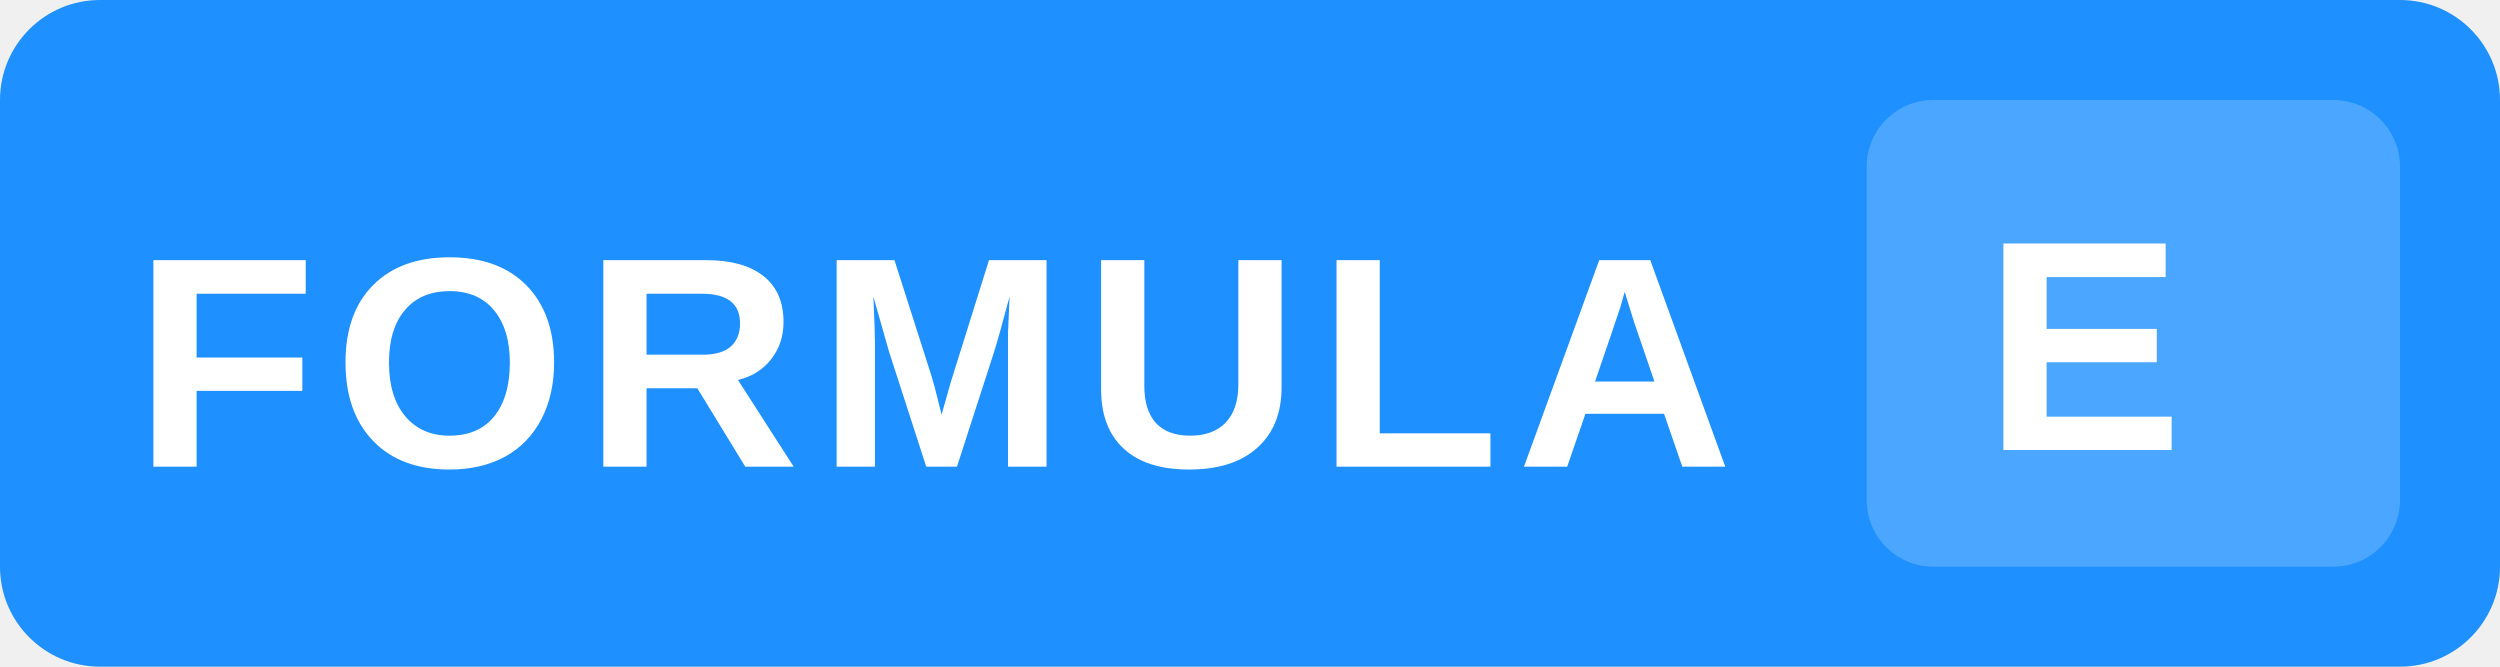
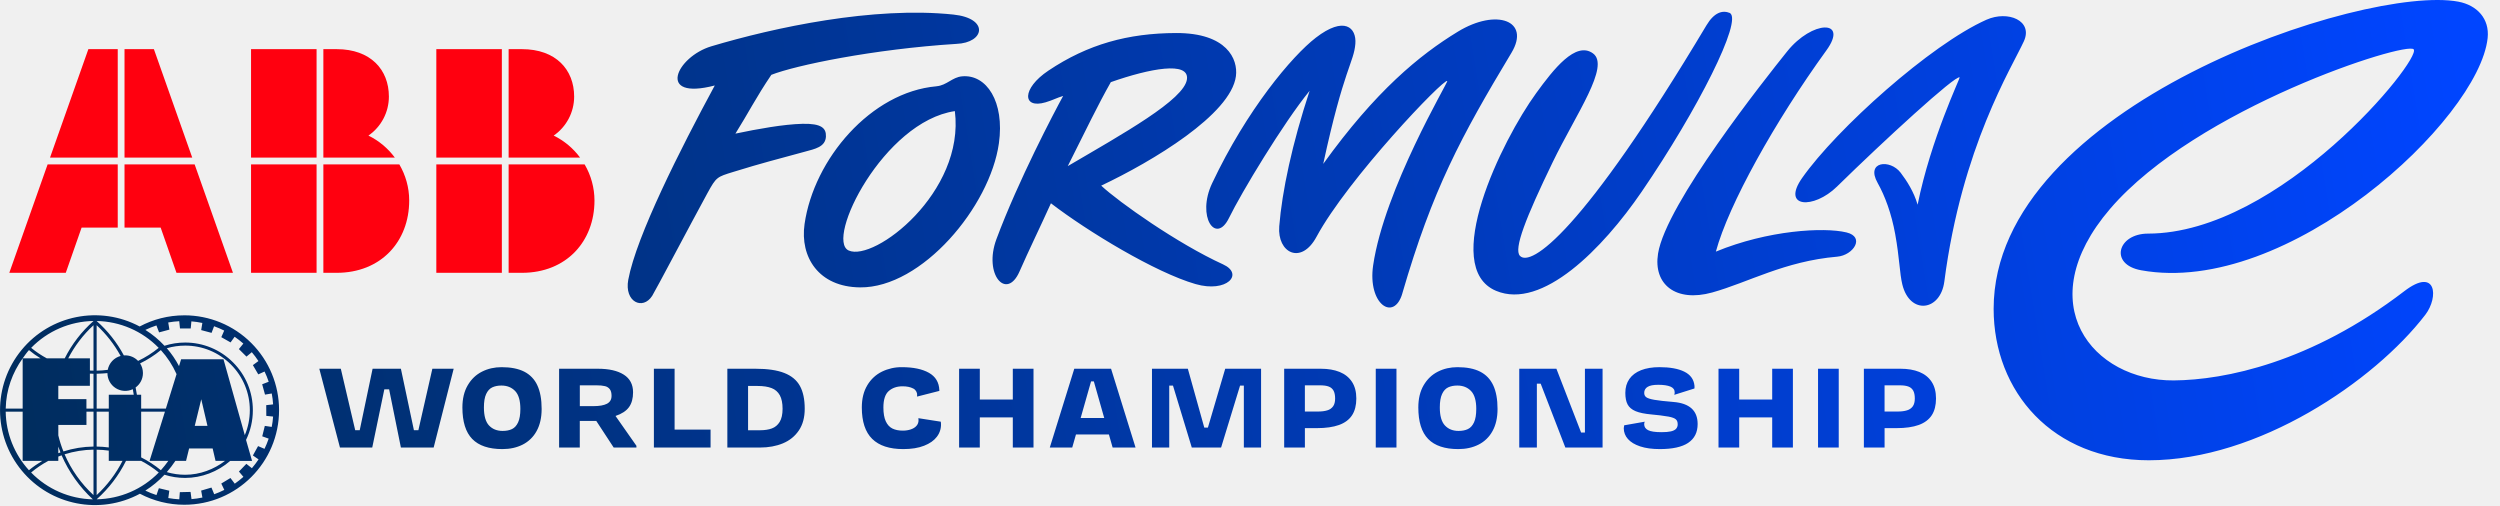
- <svg xmlns="http://www.w3.org/2000/svg" viewBox="0 0 150 40" fill="none">
-   <rect width="150" height="40" rx="6" fill="#1E90FF" />
-   <text x="8" y="28" font-family="Arial Black, Arial, sans-serif" font-weight="900" font-size="18" fill="white" letter-spacing="1">FORMULA</text>
-   <rect x="112" y="6" width="32" height="28" rx="4" fill="white" fill-opacity="0.2" />
-   <text x="119" y="27" font-family="Arial Black, Arial, sans-serif" font-weight="900" font-size="18" fill="white">E</text>
+ <svg xmlns="http://www.w3.org/2000/svg" width="198" height="40" fill="none">
+   <g clip-path="url(#a)">
+     <path d="M14.598 24.974c-1.278 0-2.483.32-3.536.884a7.516 7.516 0 1 0 .019 13.246 7.5 7.5 0 0 0 3.515.872 7.5 7.5 0 0 0 7.506-7.5 7.5 7.5 0 0 0-7.506-7.503l.002.002ZM2.295 27.727c.29.242.595.46.914.653H1.797c.16-.222.313-.45.497-.653h.001Zm-.5.656v3.976H.453c.027-1.487.533-2.849 1.34-3.976h.002Zm-1.34 4.221h1.339v3.898h1.552a8.778 8.778 0 0 0-1.055.739 7.045 7.045 0 0 1-1.84-4.637h.003Zm2.01 4.818a8.08 8.08 0 0 1 1.357-.92h.796v-.341a7.6 7.6 0 0 1 .262-.1 10.468 10.468 0 0 0 2.475 3.488 7.04 7.04 0 0 1-4.89-2.126v-.001Zm2.153-1.529v-.522c.05.154.108.31.17.461l-.17.061Zm2.787 3.318a9.567 9.567 0 0 1-2.29-3.23 7.962 7.962 0 0 1 2.29-.369v3.599Zm0-3.844a8.102 8.102 0 0 0-2.382.387 8.944 8.944 0 0 1-.404-1.27v-.831h2.228v-1.049h.56v2.763h-.002Zm0-3.006h-.56v-.752H4.618v-1.053h2.5v-.964c.095.003.193.008.286.008v2.76h.001Zm0-3.006c-.093 0-.19-.003-.284-.008v-.967H5.404a9.55 9.55 0 0 1 2.001-2.623v3.598Zm-2.28-.975h-1.42a7.787 7.787 0 0 1-1.237-.83 7.038 7.038 0 0 1 4.939-2.128 9.814 9.814 0 0 0-2.28 2.958h-.002Zm7.443-.83a7.99 7.99 0 0 1-1.632 1.034 1.403 1.403 0 0 0-1.023-.44l-.104.003a9.789 9.789 0 0 0-2.156-2.724 7.039 7.039 0 0 1 4.915 2.127Zm.763 8.952a8.039 8.039 0 0 1-.59.739 8.327 8.327 0 0 0-1.561-1.016v-3.62h1.882l-1.217 3.897h1.487-.001Zm.56 0h.844l.243-.986h1.863l.23.986h.75c-.866.666-1.98 1.099-3.154 1.099-.498 0-.984-.07-1.456-.21a8.44 8.44 0 0 0 .68-.89Zm1.534-2.775.514-2.105.492 2.105h-1.006Zm2.273-5.273h-3.353l-.167.542a7.484 7.484 0 0 0-.965-1.416c.47-.139.96-.208 1.456-.208 1.369 0 2.65.532 3.617 1.495a5.092 5.092 0 0 1 1.5 3.616c0 .702-.14 1.373-.398 1.98l-1.688-6.01h-.002Zm-3.715 1.176-.846 2.73H11.18v-1.098h-.338a7.418 7.418 0 0 0-.102-.574c.352-.255.581-.67.581-1.14 0-.283-.083-.547-.226-.767a8.305 8.305 0 0 0 1.645-1.054c.509.558.929 1.2 1.242 1.901l.001.002Zm-6.328-3.873a9.605 9.605 0 0 1 1.898 2.434c-.52.139-.92.566-1.02 1.1-.29.04-.584.06-.878.065V25.757Zm0 3.843c.286-.005.57-.024.854-.049a1.408 1.408 0 0 0 2.008 1.274c.028.146.053.29.077.44H8.616v1.097h-.96V29.6Zm0 3.004h.96v2.835a7.83 7.83 0 0 0-.96-.072v-2.763Zm0 3.011c.322.002.643.032.96.074v.813h1.089a9.751 9.751 0 0 1-2.049 2.709v-3.596Zm0 3.93a10.037 10.037 0 0 0 2.324-3.043h1.203c.492.255.96.564 1.393.92a7.026 7.026 0 0 1-4.92 2.122ZM20.476 28.59l-.448.328.428.732.497-.226c.124.26.236.531.328.81l-.517.2.225.82.533-.09c.055.282.091.57.108.863l-.545.062.006.849.538.053a6.21 6.21 0 0 1-.109.82l-.547-.08-.204.826.51.182a7.32 7.32 0 0 1-.33.809l-.51-.217-.41.742.449.31a7.544 7.544 0 0 1-.528.699l-.439-.346-.588.61.355.42a7.63 7.63 0 0 1-.685.542l-.341-.45-.727.438.24.503c-.26.132-.527.247-.8.343l-.218-.527-.816.24.1.55c-.282.06-.57.101-.864.125l-.075-.57-.85.02-.043.566a7.173 7.173 0 0 1-.87-.1l.08-.583-.827-.196-.19.542a6.832 6.832 0 0 1-.882-.352 7.706 7.706 0 0 0 1.516-1.258 5.399 5.399 0 0 0 1.635.253c1.308 0 2.59-.496 3.566-1.345h1.737l-.478-1.665c.354-.727.54-1.522.54-2.352 0-1.433-.556-2.78-1.572-3.791a5.333 5.333 0 0 0-3.792-1.57c-.558 0-1.11.086-1.635.256a7.541 7.541 0 0 0-1.514-1.257c.282-.135.576-.253.876-.353l.21.55.818-.219-.093-.567c.287-.05.577-.085.871-.1l.06.576.85-.003.053-.56c.294.024.583.065.868.126l-.092.566.822.219.199-.525c.273.1.542.212.802.344l-.23.522.734.415.322-.448c.241.166.469.349.69.54l-.353.436.6.596.423-.349c.19.223.367.458.525.701l.008-.005Zm6.516.614 1.14 4.867h.358l1.019-4.867h2.242l1.031 4.867h.354l1.107-4.867h1.688l-1.585 6.24h-2.595l-.933-4.61h-.379l-.957 4.61h-2.558l-1.635-6.24h1.703Zm10.41 5.564c-.52-.535-.78-1.367-.78-2.498 0-.694.142-1.28.424-1.76.281-.48.657-.838 1.127-1.075.47-.238.987-.355 1.553-.355.727 0 1.323.117 1.79.353a2.25 2.25 0 0 1 1.04 1.084c.228.487.342 1.11.342 1.869 0 .693-.134 1.278-.4 1.756a2.571 2.571 0 0 1-1.1 1.07c-.467.236-1.003.356-1.609.356-1.07 0-1.866-.267-2.386-.8Zm1.328-1.071c.27.288.63.432 1.08.432.287 0 .534-.048.739-.146.204-.097.364-.273.484-.53.12-.256.18-.611.18-1.067 0-.657-.14-1.13-.414-1.418-.277-.288-.639-.433-1.088-.433-.283 0-.525.05-.728.146-.203.098-.363.274-.481.529s-.176.608-.176 1.061c0 .663.135 1.138.405 1.428l-.001-.002Zm5.551 1.747v-6.24h3.07c.876 0 1.56.155 2.052.468.49.311.736.778.736 1.4 0 .482-.107.874-.322 1.172-.216.3-.57.533-1.068.7l1.656 2.363v.137h-1.802l-1.377-2.105h-1.307v2.105h-1.64.002Zm2.722-3.278c.468 0 .823-.063 1.067-.189.242-.126.365-.335.365-.626 0-.228-.046-.4-.135-.522a.665.665 0 0 0-.38-.245 2.53 2.53 0 0 0-.625-.064h-1.373v1.647h1.082l-.001-.001Zm6.424 1.86h2.85v1.418h-4.489v-6.24h1.64v4.822h-.001Zm4.18-4.822h2.222c.954 0 1.716.111 2.286.335.57.223.982.564 1.237 1.025.255.46.382 1.064.382 1.81 0 .685-.154 1.257-.464 1.716-.31.46-.73.8-1.262 1.022-.533.222-1.137.333-1.815.333h-2.587v-6.24l.001-.001Zm2.583 4.872c.367 0 .68-.047.94-.143.261-.096.467-.269.62-.517.152-.25.23-.596.23-1.041 0-.445-.073-.81-.22-1.074a1.236 1.236 0 0 0-.65-.564c-.288-.112-.659-.169-1.11-.169h-.753v3.508h.945-.002Zm8.5-3.566c.29-.48.677-.838 1.158-1.075a3.51 3.51 0 0 1 1.576-.355c.899 0 1.613.147 2.142.444.53.298.805.755.83 1.373v.063l-1.765.45c.003-.03.005-.073.005-.125a.553.553 0 0 0-.324-.522c-.217-.111-.492-.168-.829-.168-.446 0-.81.124-1.094.374-.283.25-.424.684-.424 1.302 0 .458.063.822.187 1.093.124.27.3.462.523.574.225.111.5.168.824.168.23 0 .44-.032.629-.095.189-.062.34-.155.451-.278a.647.647 0 0 0 .168-.451.936.936 0 0 0-.012-.162l1.776.278a1.565 1.565 0 0 1-.316 1.2c-.221.292-.558.528-1.006.704-.45.178-1.001.266-1.655.266-1.088 0-1.906-.269-2.455-.807-.548-.537-.823-1.369-.823-2.492 0-.693.146-1.28.437-1.759h-.003Zm7.271 4.934v-6.24h1.64v2.438h2.613v-2.438h1.64v6.24h-1.64v-2.388H77.6v2.388h-1.64Zm9.124-6.24h2.911l1.939 6.24H88.12l-.295-1.036h-2.608l-.296 1.036h-1.777l1.939-6.24h.002Zm2.37 3.902-.823-2.9h-.22l-.824 2.9h1.867Zm3.782 2.338v-6.24h2.84l1.302 4.66h.288l1.37-4.66h2.84v6.24h-1.364v-4.906h-.3l-1.502 4.906h-2.322l-1.49-4.906h-.295v4.906h-1.369.002Zm10.47 0v-6.24h2.904c.571 0 1.066.085 1.486.253.418.17.744.429.976.78.231.35.348.792.348 1.325 0 .533-.113.984-.34 1.329-.226.344-.569.6-1.03.767-.46.166-1.045.25-1.756.25h-.948v1.534h-1.64v.002Zm2.654-2.85c.312 0 .566-.032.768-.097a.845.845 0 0 0 .457-.322c.104-.15.156-.355.156-.613s-.043-.475-.128-.626a.705.705 0 0 0-.382-.322c-.169-.065-.397-.096-.68-.096h-1.206v2.075h1.015Zm4.599 2.85v-6.24h1.64v6.24h-1.64Zm4.151-.676c-.521-.535-.78-1.367-.78-2.498 0-.694.141-1.28.423-1.76.281-.48.657-.838 1.127-1.075.47-.238.987-.355 1.553-.355.727 0 1.324.117 1.789.353.466.236.813.598 1.041 1.084.228.487.341 1.11.341 1.869 0 .693-.133 1.278-.399 1.756a2.562 2.562 0 0 1-1.1 1.07c-.467.236-1.003.356-1.609.356-1.07 0-1.866-.267-2.386-.8Zm1.327-1.071c.27.288.63.432 1.08.432.287 0 .534-.048.739-.146.204-.097.364-.273.484-.53.119-.256.179-.611.179-1.067 0-.657-.138-1.13-.413-1.418-.276-.288-.639-.433-1.088-.433-.283 0-.526.05-.728.146-.203.098-.364.274-.481.529-.118.255-.177.608-.177 1.061 0 .663.136 1.138.406 1.428l-.001-.002Zm5.887 1.747v-6.24h2.942l1.956 5.05h.303v-5.05h1.398v6.24h-2.949l-1.952-5.055h-.303v5.055h-1.395Zm13.386-.373c-.497.332-1.248.497-2.254.497-.607 0-1.126-.07-1.557-.214-.431-.143-.753-.34-.971-.588a1.261 1.261 0 0 1-.327-.849c0-.05.011-.127.033-.233l1.463-.257.167-.03a.428.428 0 0 0-.046.2c0 .207.103.364.308.471.205.107.562.16 1.07.16.305 0 .55-.02.735-.062.186-.043.323-.109.411-.202a.518.518 0 0 0 .13-.372c0-.167-.049-.294-.146-.38-.097-.089-.288-.16-.569-.215a15.499 15.499 0 0 0-1.344-.17c-.552-.05-.977-.136-1.275-.262-.299-.126-.508-.302-.631-.53-.123-.23-.182-.536-.182-.921 0-.428.107-.793.32-1.1.214-.304.524-.537.928-.696.406-.158.89-.239 1.456-.239.828 0 1.484.118 1.965.356.481.237.75.602.805 1.096a1.002 1.002 0 0 1 0 .237l-1.597.503a.73.73 0 0 0 .033-.192c0-.217-.115-.37-.343-.463-.229-.093-.545-.14-.951-.14-.406 0-.668.053-.849.162a.531.531 0 0 0-.271.487c0 .141.052.253.158.333.105.08.32.15.647.208.326.058.832.114 1.516.17 1.274.105 1.91.688 1.91 1.746 0 .66-.248 1.156-.745 1.488l.003.001Zm2.395.373v-6.24h1.639v2.438h2.613v-2.438h1.64v6.24h-1.64v-2.388h-2.613v2.388h-1.639Zm7.883 0v-6.24h1.639v6.24h-1.639Zm3.63 0v-6.24h2.904c.57 0 1.066.085 1.485.253.419.17.744.429.977.78.231.35.347.792.347 1.325 0 .533-.113.984-.339 1.329-.227.344-.569.6-1.03.767-.461.166-1.046.25-1.756.25h-.948v1.534h-1.64v.002Zm2.654-2.85c.311 0 .566-.032.767-.097a.848.848 0 0 0 .458-.322c.103-.15.155-.355.155-.613s-.042-.475-.127-.626a.705.705 0 0 0-.382-.322c-.17-.065-.398-.096-.681-.096h-1.206v2.075h1.016Zm-39.206-9.358c-.662 2.273-2.764.858-2.315-2.214.887-6.051 5.954-14.535 5.877-14.609-.257-.242-7.891 7.759-10.364 12.345-1.216 2.256-3.117 1.266-2.949-.833.22-2.767 1.017-6.519 2.407-10.735-2.083 2.55-5.422 8.093-6.385 10.07-1.042 2.141-2.586-.096-1.34-2.74 2.757-5.84 6.324-10.072 8.212-11.531 2.255-1.74 3.239-.811 3.134.48-.121 1.491-.911 1.946-2.544 9.511 4.155-5.771 7.609-8.612 10.667-10.475 3.058-1.865 5.772-.871 4.241 1.675-4.024 6.695-6.248 10.823-8.644 19.056h.003ZM65.413 10.8c.025-.648-.355-1.03-1.86-.994-1.506.038-3.526.403-5.308.777.994-1.583 1.645-2.885 2.845-4.657 1.918-.753 8.08-2.036 14.65-2.45 2.259-.086 2.617-2.024-.232-2.323-6.337-.665-14.17 1.022-19.165 2.512-2.777.829-4.404 4.32.267 3.105-2.712 5.014-6.21 11.927-6.851 15.384-.326 1.757 1.147 2.448 1.896 1.274.251-.395 3.05-5.707 4.37-8.124.71-1.295.752-1.287 2.066-1.693 2.376-.734 3.307-.953 5.627-1.59.816-.223 1.664-.375 1.697-1.221h-.002Zm8.759-3.968c.811-.07 1.237-.714 2.02-.786 1.94-.18 3.384 2.009 2.921 5.304-.703 5.016-6.103 11.457-10.994 11.411-3.29-.031-4.772-2.407-4.398-5.017.738-5.145 5.256-10.456 10.45-10.91v-.002ZM75.625 8.8c-5.64.832-10.289 10.191-8.41 11.039 2.028.913 9.218-4.6 8.41-11.039Zm61.377-7.773c-.577-.239-1.236-.05-1.849.975-9.867 16.508-13.93 19.167-14.776 18.258-.503-.54.461-3.005 2.599-7.42 1.857-3.832 4.56-7.607 3.19-8.61-1.369-1.003-3.13 1.26-4.501 3.147-2.747 3.778-7.611 13.793-3.179 15.656 3.649 1.535 8.44-3.323 11.537-7.851 4.459-6.52 8.015-13.592 6.979-14.155Zm-1.105 18.901c1.004-3.718 4.675-10.307 8.752-15.936 1.795-2.477-1.126-2.388-3.105.079-1.755 2.189-9.6 12.068-10.227 16.015-.39 2.446 1.415 3.875 4.284 3.08 2.866-.796 5.729-2.478 9.908-2.838 1.275-.11 2.234-1.557.733-1.92-1.793-.434-6.231-.176-10.344 1.52h-.001Zm-41.206 2.572c-3.18-.918-8.536-4.158-11.457-6.4-.827 1.832-1.762 3.743-2.49 5.405-1.024 2.332-2.87.24-1.826-2.567 1.733-4.65 4.577-10.048 5.283-11.34-.55.168-.82.337-1.393.506-1.852.545-1.902-1.085.222-2.508 3.124-2.093 6.307-2.968 10.115-2.98 4.028-.01 4.916 2.068 4.74 3.417-.396 3.03-6.608 6.746-10.67 8.67 1.388 1.296 6.039 4.588 9.645 6.232 1.697.773.302 2.278-2.17 1.564v.001Zm-10.12-9.346c4.368-2.561 9.249-5.267 9.437-6.888.167-1.426-2.92-.85-6.03.239-1.012 1.78-2.002 3.848-3.41 6.649h.002Zm75.72-9.886c-.958 2.092-4.915 8.357-6.3 19.03-.307 2.355-2.732 2.663-3.327.232-.217-.886-.217-2.073-.563-3.984-.295-1.633-.812-3.028-1.391-4.056-.972-1.725.992-1.904 1.822-.81.481.634 1.039 1.49 1.344 2.533 1.044-5.2 3.384-10.045 3.33-10.084-.306-.223-6.031 5.036-9.719 8.65-1.843 1.807-4.429 1.694-2.756-.687 2.726-3.88 10.18-10.567 14.598-12.53 1.703-.756 3.709.072 2.962 1.706Zm31.788 21.67c-4.032 5.246-13.225 11.516-21.894 11.516-7.613 0-12.289-5.437-12.289-11.995 0-16.09 29.47-25.718 36.809-24.326 1.487.281 2.479 1.36 2.316 2.883-.695 6.463-15.828 20.498-27.445 18.389-2.547-.463-1.861-2.9.541-2.903 10.491-.01 21.693-13.805 21.047-14.593-.55-.67-17.182 4.625-24.047 12.634-6.419 7.49-1.388 13.636 5.052 13.586 4.017-.032 10.856-1.404 18.25-7.067 2.544-1.948 2.748.459 1.662 1.874l-.002.001Z" fill="url(#b)" />
+     <path d="M45.943 12.482a5.746 5.746 0 0 0-2.09-1.744 3.753 3.753 0 0 0 1.62-3.088c0-2.141-1.458-3.757-4.133-3.757h-1.057v8.589h5.66ZM39.747 3.893h-5.19v8.589h5.19v-8.59ZM39.747 13.02h-5.19v8.588h5.19V13.02ZM40.283 13.018v8.589h1.056c3.517 0 5.744-2.49 5.744-5.726a5.67 5.67 0 0 0-.783-2.863h-6.017ZM15.225 12.482l-3.037-8.59H9.862v8.59h5.363ZM9.325 12.482v-8.59H6.999l-3.037 8.59h5.363ZM9.325 13.018H3.772l-3.036 8.59h4.473l1.253-3.58h2.863v-5.01ZM9.862 13.018v5.01h2.863l1.252 3.58h4.474l-3.036-8.59H9.863ZM31.27 12.482a5.747 5.747 0 0 0-2.09-1.744A3.753 3.753 0 0 0 30.8 7.65c0-2.141-1.458-3.757-4.134-3.757H25.61v8.589h5.66ZM25.073 3.893h-5.19v8.589h5.19v-8.59ZM25.073 13.02h-5.19v8.588h5.19V13.02ZM25.61 13.018v8.589h1.056c3.517 0 5.743-2.49 5.743-5.726 0-1.047-.292-2.02-.783-2.863H25.61Z" fill="#FF000F" />
+   </g>
+   <defs>
+     <linearGradient id="b" x1="2.931" y1="37.863" x2="195.172" y2="6.553" gradientUnits="userSpaceOnUse">
+       <stop stop-color="#002D5F" />
+       <stop offset="1" stop-color="#0045FF" />
+     </linearGradient>
+     <clipPath id="a">
+       <path fill="#fff" d="M0 0h197.04v40H0z" />
+     </clipPath>
+   </defs>
</svg>
